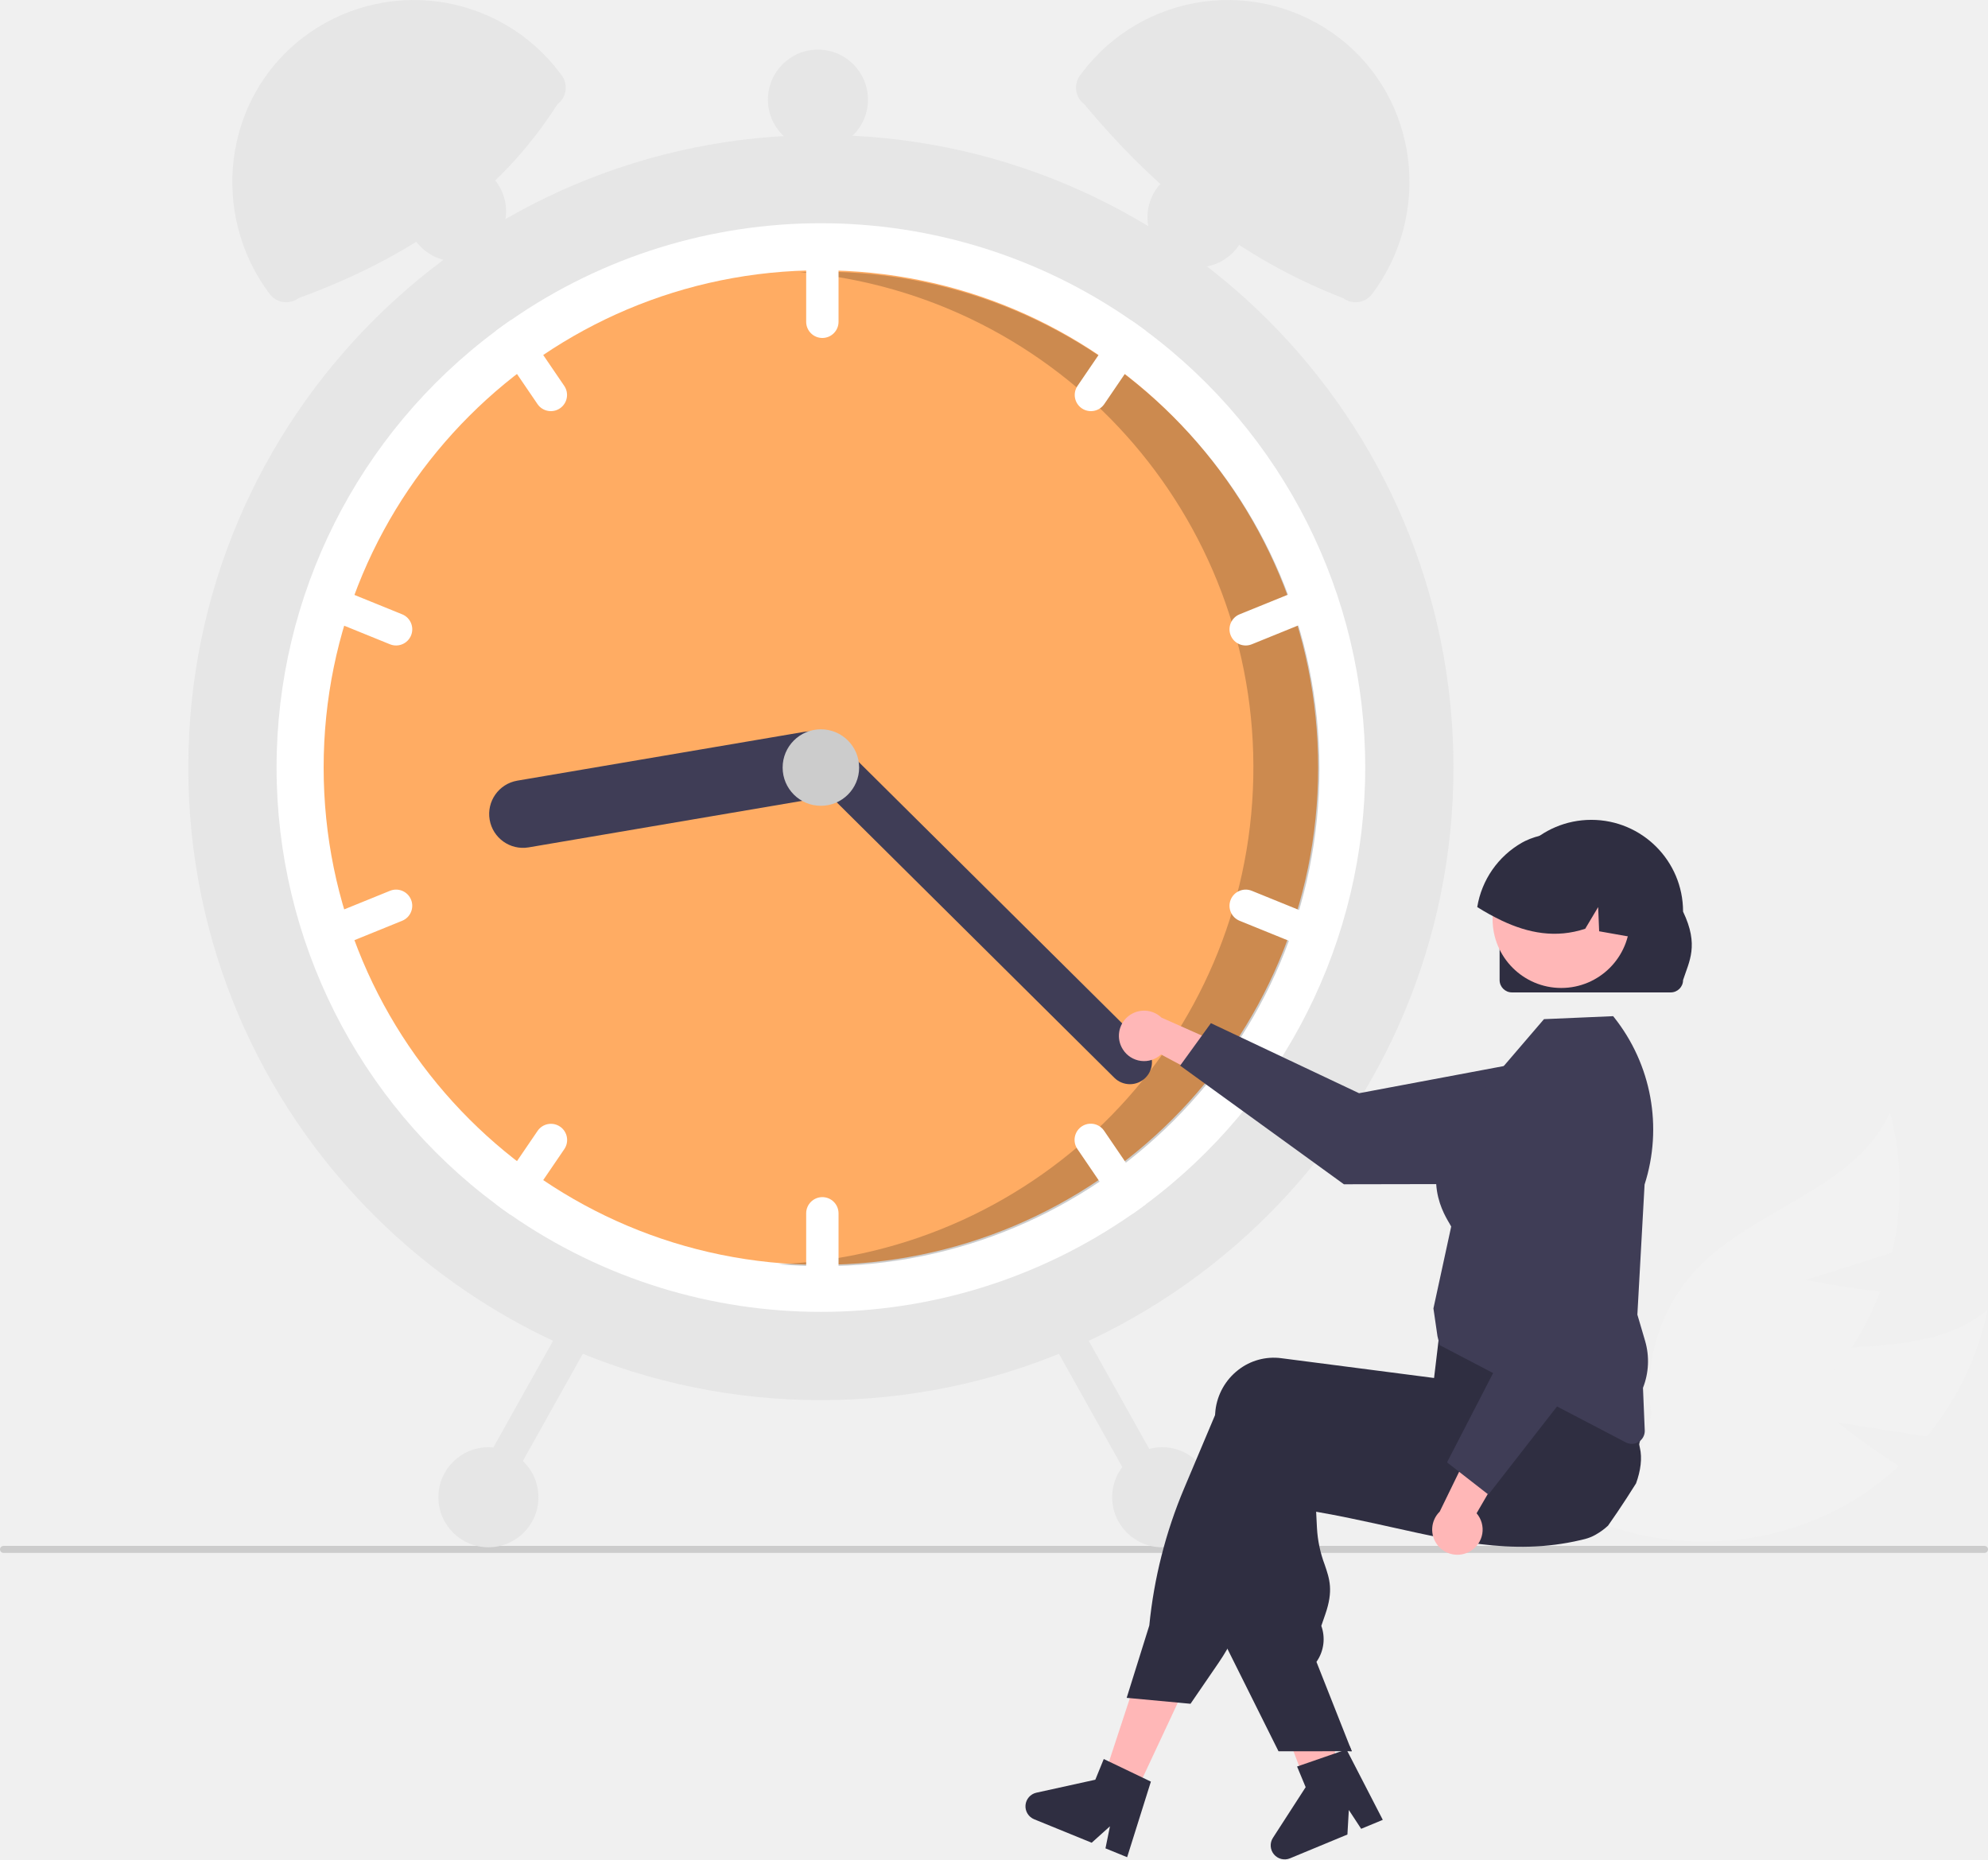
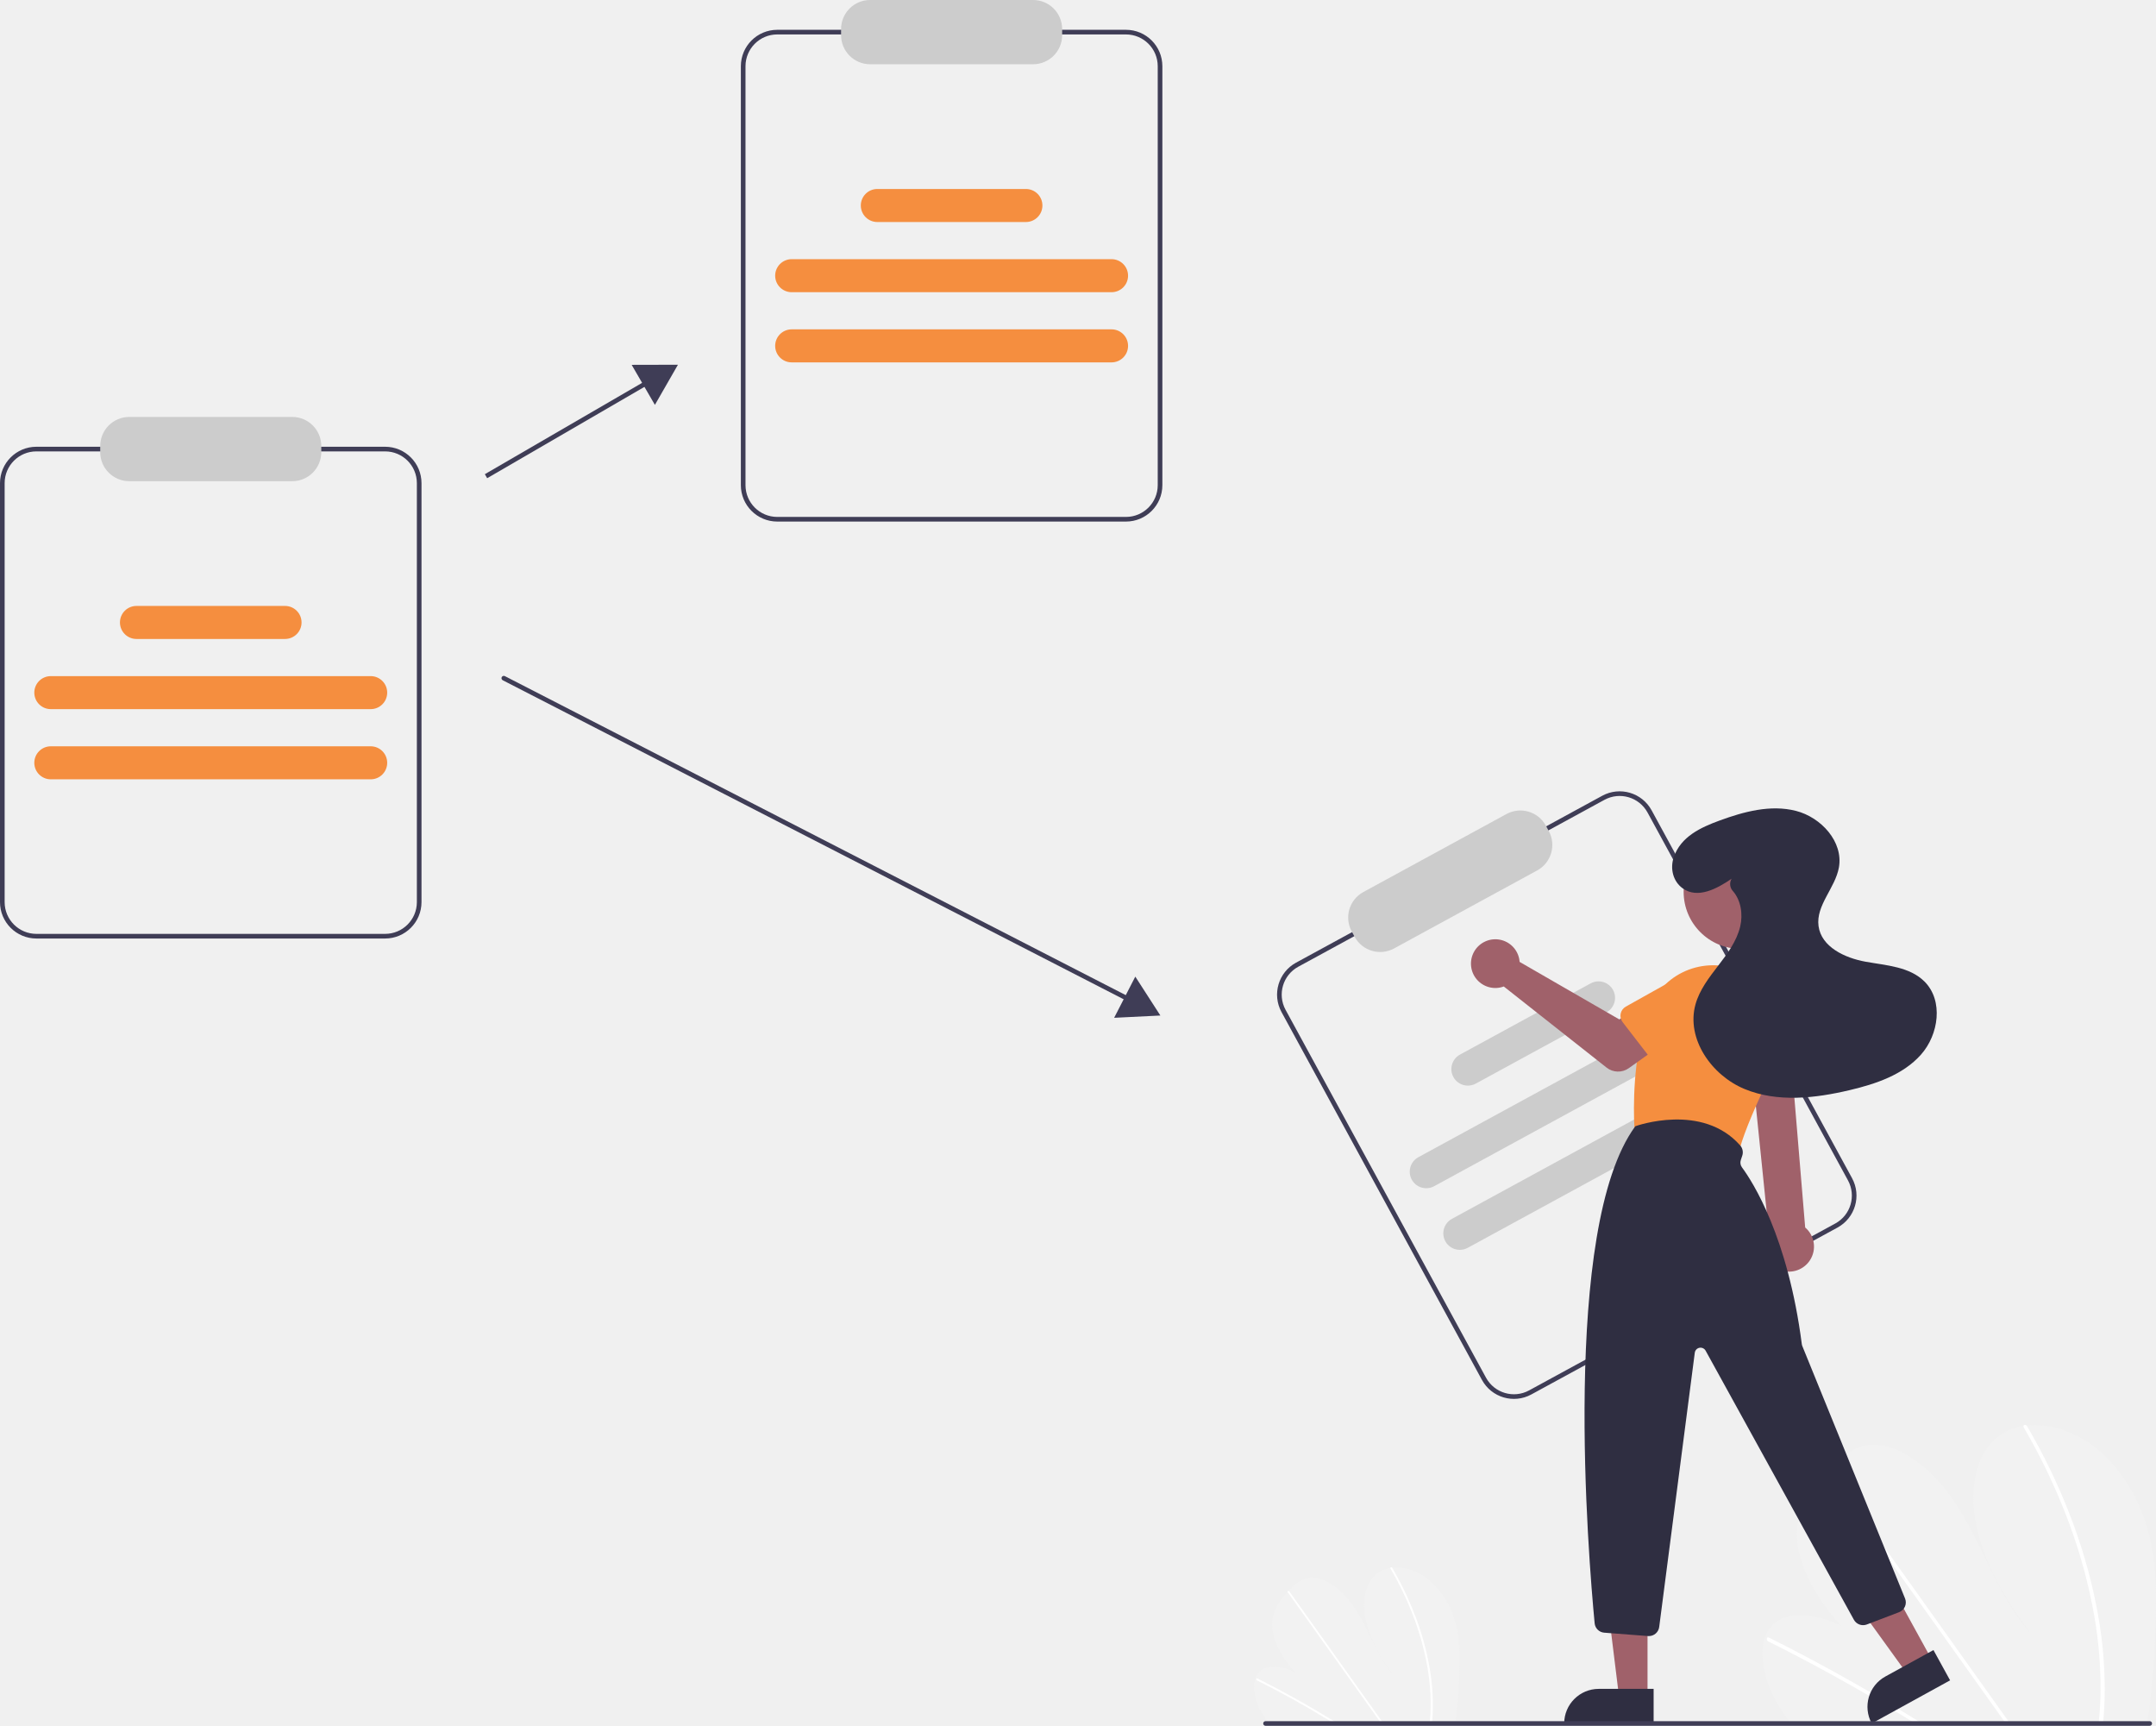
- <svg xmlns="http://www.w3.org/2000/svg" data-name="Layer 1" width="675.67" height="631.947" viewBox="0 0 675.67 631.947">
-   <path d="M886.757,617.484l30.311,4.737a98.985,98.985,0,0,0,20.604-42.939c-22.164,18.143-55.869,8.502-82.745,18.407A59.54,59.54,0,0,0,819.307,635.033L804.494,650.97A99.77,99.77,0,0,0,887.905,646.378a96.372,96.372,0,0,0,19.64-14.099C896.939,625.6,886.757,617.484,886.757,617.484Z" transform="translate(-262.165 -134.0265)" fill="#f2f2f2" />
-   <path d="M875.996,569.007l29.242-9.278a98.985,98.985,0,0,0-.708-47.621c-11.746,26.123-46.214,32.526-65.851,53.377a59.54,59.54,0,0,0-15.227,49.31l-6.151,20.871a99.77,99.77,0,0,0,72.609-41.31,96.373,96.373,0,0,0,11.291-21.379C888.73,571.73,875.996,569.007,875.996,569.007Z" transform="translate(-262.165 -134.0265)" fill="#f2f2f2" />
-   <path d="M937.835,660.625a1.186,1.186,0,0,1-1.19,1.19H263.355a1.19,1.19,0,0,1,0-2.38h673.29A1.187,1.187,0,0,1,937.835,660.625Z" transform="translate(-262.165 -134.0265)" fill="#ccc" />
-   <circle cx="278.998" cy="260.866" r="215" fill="#e6e6e6" />
-   <path d="M726.163,394.892a184.744,184.744,0,0,1-74.67,148.51c-1.55,1.16-3.13,2.29-4.72,3.39a185.031,185.031,0,0,1-211.22,0c-1.59-1.1-3.17-2.23-4.72-3.39a185.02,185.02,0,0,1,0-297.02c1.55-1.16,3.13-2.29,4.72-3.39a185.031,185.031,0,0,1,211.22,0c1.59,1.1,3.17,2.23,4.72,3.39A184.744,184.744,0,0,1,726.163,394.892Z" transform="translate(-262.165 -134.0265)" fill="#fff" />
-   <circle cx="278.998" cy="260.866" r="169" fill="#ffac63" />
-   <path d="M541.604,226.365c-2.562,0-5.108.067-7.642.18a168.995,168.995,0,0,1-7.156,337.168c4.878.423,9.811.652,14.799.652a169,169,0,0,0,0-338Z" transform="translate(-262.165 -134.0265)" opacity="0.2" />
-   <path d="M541.663,213.892a5.51,5.51,0,0,0-5.5,5.5v24a5.5,5.5,0,0,0,11,0v-24A5.51,5.51,0,0,0,541.663,213.892Z" transform="translate(-262.165 -134.0265)" fill="#fff" />
-   <path d="M651.493,246.382c-1.55-1.16-3.13-2.29-4.72-3.39a5.497,5.497,0,0,0-4.9,2.39l-13.51,19.83a5.499,5.499,0,0,0,9.09,6.19l13.51-19.83A5.464,5.464,0,0,0,651.493,246.382Z" transform="translate(-262.165 -134.0265)" fill="#fff" />
-   <path d="M712.873,336.802a5.493,5.493,0,0,0-7.16-3.02l-22.24,9.03a5.499,5.499,0,0,0,4.14,10.19l22.24-9.03A5.512,5.512,0,0,0,712.873,336.802Z" transform="translate(-262.165 -134.0265)" fill="#fff" />
-   <path d="M453.963,265.212l-13.51-19.83a5.497,5.497,0,0,0-4.9-2.39c-1.59,1.1-3.17,2.23-4.72,3.39a5.464,5.464,0,0,0,.53,5.19l13.51,19.83a5.499,5.499,0,0,0,9.09-6.19Z" transform="translate(-262.165 -134.0265)" fill="#fff" />
-   <path d="M398.853,342.812l-22.24-9.03a5.499,5.499,0,0,0-4.14,10.19l22.24,9.03a5.499,5.499,0,0,0,4.14-10.19Z" transform="translate(-262.165 -134.0265)" fill="#fff" />
-   <path d="M541.663,540.892a5.51,5.51,0,0,0-5.5,5.5v24a5.5,5.5,0,0,0,11,0v-24A5.51,5.51,0,0,0,541.663,540.892Z" transform="translate(-262.165 -134.0265)" fill="#fff" />
-   <path d="M650.963,538.212l-13.51-19.83a5.499,5.499,0,1,0-9.09,6.19l13.51,19.83a5.497,5.497,0,0,0,4.9,2.39c1.59-1.1,3.17-2.23,4.72-3.39A5.464,5.464,0,0,0,650.963,538.212Z" transform="translate(-262.165 -134.0265)" fill="#fff" />
-   <path d="M709.853,445.812l-22.24-9.03a5.499,5.499,0,0,0-4.14,10.19l22.24,9.03a5.499,5.499,0,0,0,4.14-10.19Z" transform="translate(-262.165 -134.0265)" fill="#fff" />
-   <path d="M452.513,516.932a5.5,5.5,0,0,0-7.64,1.45l-13.51,19.83a5.464,5.464,0,0,0-.53,5.19c1.55,1.16,3.13,2.29,4.72,3.39a5.497,5.497,0,0,0,4.9-2.39l13.51-19.83A5.498,5.498,0,0,0,452.513,516.932Z" transform="translate(-262.165 -134.0265)" fill="#fff" />
-   <path d="M401.873,439.802a5.493,5.493,0,0,0-7.16-3.02l-22.24,9.03a5.499,5.499,0,0,0,4.14,10.19l22.24-9.03A5.512,5.512,0,0,0,401.873,439.802Z" transform="translate(-262.165 -134.0265)" fill="#fff" />
-   <path d="M548.799,392.163a11.513,11.513,0,0,1-9.409,13.266l-97.598,16.601a11.5,11.5,0,0,1-3.857-22.674l97.598-16.601A11.513,11.513,0,0,1,548.799,392.163Z" transform="translate(-262.165 -134.0265)" fill="#3f3d56" />
-   <path d="M651.518,500.294a7.508,7.508,0,0,1-10.607.042l-105.063-104.239a7.5,7.5,0,0,1,10.565-10.648l105.063,104.239A7.508,7.508,0,0,1,651.518,500.294Z" transform="translate(-262.165 -134.0265)" fill="#3f3d56" />
-   <circle cx="278.998" cy="260.866" r="13" fill="#ccc" />
-   <path d="M451.619,169.471c-19.955,31.372-50.401,52.193-87.95,65.87a7.059,7.059,0,0,1-9.882-1.418l0,0c-20.396-27.232-15.791-66.153,11.128-86.962a62.068,62.068,0,0,1,87.558,11.875l.564.753A7.059,7.059,0,0,1,451.619,169.471Z" transform="translate(-262.165 -134.0265)" fill="#e6e6e6" />
-   <path d="M629.852,158.836a62.068,62.068,0,0,1,87.558-11.875c26.918,20.809,31.524,59.729,11.128,86.962l0,0a7.059,7.059,0,0,1-9.882,1.418c-34.857-13.345-63.442-36.439-87.95-65.87a7.059,7.059,0,0,1-1.418-9.882Z" transform="translate(-262.165 -134.0265)" fill="#e6e6e6" />
-   <path d="M621.106,581.161a5.51,5.51,0,0,0-2.114,7.485l31.742,56.723a5.5,5.5,0,0,0,9.599-5.372l-31.742-56.723A5.51,5.51,0,0,0,621.106,581.161Z" transform="translate(-262.165 -134.0265)" fill="#e6e6e6" />
-   <path d="M453.734,583.274,421.992,639.997a5.5,5.5,0,0,0,9.599,5.372l31.742-56.723a5.5,5.5,0,1,0-9.599-5.372Z" transform="translate(-262.165 -134.0265)" fill="#e6e6e6" />
-   <circle cx="394.998" cy="508.866" r="17" fill="#e6e6e6" />
-   <circle cx="406.998" cy="73.866" r="17" fill="#e6e6e6" />
-   <circle cx="277.998" cy="33.866" r="17" fill="#e6e6e6" />
-   <circle cx="154.998" cy="71.866" r="17" fill="#e6e6e6" />
-   <circle cx="165.998" cy="508.866" r="17" fill="#e6e6e6" />
-   <path d="M643.828,490.733a8.516,8.516,0,0,0,12.95,1.677l26.676,14.293-1.431-15.661L656.911,479.87a8.562,8.562,0,0,0-13.083,10.863Z" transform="translate(-262.165 -134.0265)" fill="#ffb7b7" />
-   <path d="M663.264,496.199l10.453-14.43,50.36,23.807,62.667-11.758a21.471,21.471,0,0,1,25.43,21.063h0a21.494,21.494,0,0,1-21.431,21.51l-71.816.133Z" transform="translate(-262.165 -134.0265)" fill="#3f3d56" />
-   <polygon points="384.999 611.399 374.422 606.341 388.951 562.133 404.56 569.599 384.999 611.399" fill="#ffb7b7" />
-   <path d="M718.07,738.299c-.769.482-1.538.956-2.315,1.43-1.546.948-3.107,1.88-4.669,2.797-.785.458-1.577.917-2.362,1.367v.023l-.047.008-.016.008-1.196.295-1.717-4.537-.792-2.09-1.119-2.96-2.051-5.415-10.799-28.511,16.788-4.141.629,2.571h.008l.311,1.274,5.865,23.788,1.196,4.863.039.148.722,2.905.622,2.517.691,2.812Z" transform="translate(-262.165 -134.0265)" fill="#ffb7b7" />
-   <path d="M818.218,638.174c-1.064,1.709-2.152,3.41-3.247,5.096q-3.053,4.708-6.269,9.276c0,.008-.008.008-.016.016a21.934,21.934,0,0,1-4.117,3.006c-.062.047-.132.078-.194.117a15.18,15.18,0,0,1-3.465,1.391c-.435.109-.878.217-1.313.326-1.569.373-3.123.691-4.669.971-2.75.489-5.469.839-8.173,1.057-.218.023-.435.039-.653.054-11.117.816-21.939-.497-33.235-2.649-5.578-1.057-11.272-2.323-17.169-3.636-1.927-.435-3.861-.862-5.819-1.29-.148-.031-.303-.07-.458-.101-2.797-.614-5.64-1.22-8.553-1.818-3.667-.754-7.45-1.484-11.381-2.175l.28,5.539a41.689,41.689,0,0,0,2.626,12.453c1.678,4.91,3.006,8.794.202,16.881l-1.352,3.915a13.372,13.372,0,0,1-1.375,11.832l-.272.412,11.272,28.519.73,1.849h-5.772l-7.101.008H696.692l-17.363-34.835-.831-1.663v-.085l1.795-66.943c.023-.59.07-1.189.148-1.779a20.353,20.353,0,0,1,7.745-13.704,19.6,19.6,0,0,1,14.597-3.993l5.943.769,12.143,1.569,8.553,1.111.171.023,25.225,3.263,1.81-7.38.334-.124,10.62-3.892,36.731-13.463.093-.031,2.416-.886.287.466c.085.14.171.28.249.42a71.999,71.999,0,0,1,5.803,13.471,211.477,211.477,0,0,1,6.098,23.283q.105.513.186.932l.023.085c.023.132.039.217.047.241C820.363,629.605,819.772,633.909,818.218,638.174Z" transform="translate(-262.165 -134.0265)" fill="#2f2e41" />
-   <path d="M819.769,613.503c-.117-.497-.264-1.002-.419-1.492a106.29,106.29,0,0,0-4.304-10.892c-1.833-4.04-4.032-8.367-6.65-13.051q-1.899-3.403-4.086-7.077-1.095-1.841-2.276-3.752a1.972,1.972,0,0,0-.101-.171l-.225-.373-36.342,4.863-13.533,1.81-.808,6.743-.194,1.67c-.008,0-.008,0,0,.008l-.544,4.552v.008l-.722,6.013-.062-.008-20.082-2.603-20.696-2.68-11.117-1.437a19.588,19.588,0,0,0-14.597,3.993,20.363,20.363,0,0,0-7.745,13.704c-.07.544-.117,1.103-.14,1.655l-10.488,24.852a160.343,160.343,0,0,0-11.855,46.643l-7.691,24.588,1.095.101,16.299,1.515,4.304.404,9.478-13.836c1.08-1.577,2.105-3.201,3.061-4.863a73.861,73.861,0,0,0,4.187-8.421l20.502-48.788q2.377.408,4.708.777,10.779,1.748,20.696,2.851c21.496,2.401,40.11,2.587,56.681.552q6.98-.851,13.494-2.237,2.389-.501,4.716-1.08c.365-.085.722-.171,1.08-.264a19.825,19.825,0,0,0,13.867-12.958A20.228,20.228,0,0,0,819.769,613.503Z" transform="translate(-262.165 -134.0265)" fill="#2f2e41" />
-   <path d="M650.542,738.207l-11.443-5.485-1.795-.862-2.867,7.038-20.012,4.405a4.748,4.748,0,0,0-.777,9.035l19.554,7.979,6.207-5.586-1.523,7.497,7.365,3.006,8.072-25.691Z" transform="translate(-262.165 -134.0265)" fill="#2f2e41" />
-   <polygon points="458.703 593.34 459.434 595.189 458.703 595.189 458.703 593.34" fill="#2f2e41" />
-   <path d="M716.883,729.611,704.892,733.765l-1.882.65,2.915,7.018-11.121,17.211a4.748,4.748,0,0,0,5.805,6.967l19.508-8.089.48-8.337,4.193,6.398,7.349-3.046-12.341-23.935Z" transform="translate(-262.165 -134.0265)" fill="#2f2e41" />
-   <path d="M816.778,624.759a4.404,4.404,0,0,1-2.043-.507l-63.274-33.062-.731-2.993-1.378-9.472.019-.089,6.018-27.743c-.11-.238-.341-.629-.601-1.07-2.687-4.552-10.862-18.405,4.741-37.48l27.395-31.939,23.513-1.012.268.338A61.242,61.242,0,0,1,821.115,536.617l-2.448,44.217,2.626,8.93a24.639,24.639,0,0,1-.722,15.944l.602,14.459a4.417,4.417,0,0,1-4.395,4.592Z" transform="translate(-262.165 -134.0265)" fill="#3f3d56" />
-   <path d="M761.892,661.224a8.516,8.516,0,0,0,2.126-12.884L779.231,622.178l-15.702.885-12.039,24.708a8.562,8.562,0,0,0,10.402,13.453Z" transform="translate(-262.165 -134.0265)" fill="#ffb7b7" />
-   <path d="M768.031,641.99l-14.057-10.949,25.544-49.501L769.946,518.501a21.471,21.471,0,0,1,21.934-24.682h0a21.494,21.494,0,0,1,20.752,22.166l-2.365,71.777Z" transform="translate(-262.165 -134.0265)" fill="#3f3d56" />
-   <path id="f4e08e8b-ef08-4d70-8ad3-b81af8a71ff9-112" data-name="a1ca5f83-7fa1-45b1-9d3b-bf096f25c0e5" d="M771.842,467.131V443.864a31.177,31.177,0,1,1,62.354-.04v.04c5.495,11.451,2.057,16.895,0,23.267a4.193,4.193,0,0,1-4.186,4.186H776.03A4.193,4.193,0,0,1,771.842,467.131Z" transform="translate(-262.165 -134.0265)" fill="#2f2e41" />
-   <circle cx="530.632" cy="312.441" r="23.337" fill="#ffb7b7" />
-   <path d="M817.22,452.586c-.212-.033-.423-.078-.635-.111-3.64-.646-7.28-1.28-10.91-1.937l-.334-8.227-4.397,7.369c-10.03,3.329-19.415,1.447-28.242-2.705a79.737,79.737,0,0,1-8.461-4.664,30.927,30.927,0,0,1,15.196-21.886c.334-.189.657-.356.991-.523a.011.011,0,0,0,.011-.011c.568-.267,1.147-.523,1.726-.757a25.707,25.707,0,0,1,26.985,5.232C816.274,431.167,819.48,442.4,817.22,452.586Z" transform="translate(-262.165 -134.0265)" fill="#2f2e41" />
+ <svg xmlns="http://www.w3.org/2000/svg" data-name="Layer 1" width="929.013" height="743.5" viewBox="0 0 929.013 743.5">
+   <path d="M1064.489,770.844a381.146,381.146,0,0,1-3.593,48.975c-.079.57-.164,1.14-.243,1.71l-153.448-.857c-.451-.566-.894-1.139-1.324-1.719-1.433-1.919-2.775-3.892-4.008-5.933-5.924-9.834-8.637-21.347-5.919-29.29l.049-.123a13.939,13.939,0,0,1,2.72-4.727c6.197-6.976,18.726-5.813,30.096-.182-10.198-11.163-18.319-25.249-18.936-37.823-.605-12.264,5.808-21.025,12.763-28.471.228-.246.456-.485.685-.725.111-.123.228-.239.339-.362,5.427-5.674,11.754-11.267,20.911-10.591,10.043.743,21.179,9.156,28.986,18.959,7.808,9.796,12.996,20.924,18.255,31.785,5.266,10.854,10.963,21.985,19.412,31.262-11.445-14.476-20.672-30.946-24.081-46.965s-.409-31.403,9.791-38.948a23.857,23.857,0,0,1,10.45-4.216c.44-.073.887-.133,1.341-.185,9.442-1.074,20.716,2.191,30.308,9.997,10.563,8.595,17.887,21.336,21.531,33.432C1064.218,747.943,1064.607,759.587,1064.489,770.844Z" transform="translate(-135.4934 -78.25)" fill="#f2f2f2" />
+   <path d="M964.095,820.989l-2.934-.016q-1.397-.874-2.808-1.727c-.582-.367-1.171-.721-1.76-1.082q-14.599-8.916-29.381-17.105-14.768-8.196-29.685-15.636a1.23,1.23,0,0,1-.707-1.406.354.354,0,0,1,.049-.103c.139-.26.449-.369.901-.146,1.22.612,2.447,1.223,3.666,1.849q14.958,7.568,29.787,15.891,14.819,8.32,29.469,17.374c.205.125.411.257.616.381C962.239,819.838,963.163,820.414,964.095,820.989Z" transform="translate(-135.4934 -78.25)" fill="#fff" />
+   <path d="M1001.928,821.201l-1.814-.01c-.409-.573-.811-1.145-1.221-1.718q-14.422-20.224-28.839-40.449-23.608-33.11-47.202-66.221a1.169,1.169,0,0,1-.204-.4c-.135-.489.224-.775.685-.725a1.378,1.378,0,0,1,.959.61q13.236,18.568,26.465,37.123,23.485,32.945,46.964,65.883c.996,1.394,1.991,2.795,2.987,4.188C1001.116,820.055,1001.525,820.628,1001.928,821.201Z" transform="translate(-135.4934 -78.25)" fill="#fff" />
+   <path d="M1042.35,810.664c-.093,3.058-.295,6.067-.559,9.048q-.077.855-.154,1.71l-1.904-.011c.058-.57.116-1.14.168-1.71.402-4.307.688-8.663.726-13.136a183.261,183.261,0,0,0-3.608-36.94,230,230,0,0,0-11.174-38.378,263.557,263.557,0,0,0-18.282-37.971,1.014,1.014,0,0,1-.168-.674c.079-.543.801-.703,1.341-.185a1.576,1.576,0,0,1,.273.345q1.317,2.265,2.586,4.544a263.374,263.374,0,0,1,17.498,38.104,228.913,228.913,0,0,1,10.417,38.435A180.799,180.799,0,0,1,1042.35,810.664Z" transform="translate(-135.4934 -78.25)" fill="#fff" />
+   <path d="M764.442,794.599a199.181,199.181,0,0,1-1.878,25.593c-.041.298-.086.596-.127.894l-80.188-.448c-.235-.296-.467-.595-.692-.898-.749-1.003-1.45-2.034-2.094-3.1-3.096-5.139-4.513-11.155-3.093-15.306l.025-.065a7.284,7.284,0,0,1,1.422-2.47c3.238-3.645,9.786-3.038,15.728-.095-5.329-5.834-9.573-13.195-9.895-19.765-.316-6.409,3.035-10.987,6.67-14.878.119-.129.239-.254.358-.379.058-.064.119-.125.177-.189,2.836-2.965,6.142-5.888,10.928-5.534,5.248.388,11.067,4.785,15.147,9.907,4.08,5.119,6.791,10.935,9.54,16.61,2.752,5.672,5.729,11.489,10.144,16.337-5.981-7.565-10.803-16.172-12.584-24.543s-.214-16.411,5.117-20.353a12.467,12.467,0,0,1,5.461-2.203c.23-.038.464-.069.701-.097,4.934-.561,10.826,1.145,15.838,5.224A36.461,36.461,0,0,1,762.396,776.311C764.3,782.632,764.503,788.717,764.442,794.599Z" transform="translate(-135.4934 -78.25)" fill="#f2f2f2" />
+   <path d="M711.978,820.804l-1.533-.009q-.73-.457-1.468-.902c-.304-.192-.612-.377-.92-.565q-7.629-4.66-15.354-8.939-7.718-4.283-15.513-8.171a.643.643,0,0,1-.369-.735.185.185,0,0,1,.026-.054c.072-.136.234-.193.471-.076.637.32,1.279.639,1.916.966q7.816,3.955,15.566,8.304,7.744,4.348,15.4,9.079c.107.065.215.134.322.199C711.008,820.203,711.491,820.504,711.978,820.804Z" transform="translate(-135.4934 -78.25)" fill="#fff" />
+   <path d="M731.748,820.915l-.948-.005c-.214-.299-.424-.599-.638-.898q-7.537-10.569-15.07-21.138-12.337-17.303-24.667-34.605a.611.611,0,0,1-.107-.209c-.07-.255.117-.405.358-.379a.72.72,0,0,1,.501.319q6.917,9.703,13.83,19.4,12.273,17.216,24.542,34.429c.52.728,1.041,1.46,1.561,2.189C731.324,820.316,731.538,820.616,731.748,820.915Z" transform="translate(-135.4934 -78.25)" fill="#fff" />
+   <path d="M752.872,815.409c-.048,1.598-.154,3.17-.292,4.728q-.04.447-.08.894l-.995-.006c.03-.298.061-.596.088-.894.21-2.251.359-4.527.38-6.865a95.768,95.768,0,0,0-1.885-19.304,120.193,120.193,0,0,0-5.839-20.055,137.728,137.728,0,0,0-9.554-19.843.53.53,0,0,1-.088-.352c.041-.284.419-.368.701-.097a.824.824,0,0,1,.143.18q.688,1.184,1.352,2.374a137.633,137.633,0,0,1,9.144,19.912,119.623,119.623,0,0,1,5.444,20.085A94.481,94.481,0,0,1,752.872,815.409Z" transform="translate(-135.4934 -78.25)" fill="#fff" />
+   <path d="M301.447,482.574H151.166a15.69,15.69,0,0,1-15.672-15.672V286.387a15.69,15.69,0,0,1,15.672-15.672H301.447A15.69,15.69,0,0,1,317.119,286.387V466.901A15.69,15.69,0,0,1,301.447,482.574ZM151.166,272.714a13.688,13.688,0,0,0-13.672,13.672V466.901a13.688,13.688,0,0,0,13.672,13.672H301.447A13.688,13.688,0,0,0,315.119,466.901V286.387a13.688,13.688,0,0,0-13.672-13.672Z" transform="translate(-135.4934 -78.25)" fill="#3f3d56" />
+   <path d="M261.436,285.553H191.177a12.514,12.514,0,0,1-12.5-12.5v-2.677a12.514,12.514,0,0,1,12.5-12.5h70.259a12.514,12.514,0,0,1,12.5,12.5v2.677A12.514,12.514,0,0,1,261.436,285.553Z" transform="translate(-135.4934 -78.25)" fill="#ccc" />
+   <path d="M295.222,383.758H157.391a7.114,7.114,0,1,1,0-14.228H295.222a7.114,7.114,0,0,1,0,14.228Z" transform="translate(-135.4934 -78.25)" fill="#f58e3f" />
+   <path d="M295.222,413.992H157.391a7.114,7.114,0,1,1,0-14.228H295.222a7.114,7.114,0,0,1,0,14.228Z" transform="translate(-135.4934 -78.25)" fill="#f58e3f" />
+   <path d="M258.319,353.524h-64.025a7.114,7.114,0,1,1,0-14.228h64.025a7.114,7.114,0,1,1,0,14.228Z" transform="translate(-135.4934 -78.25)" fill="#f58e3f" />
+   <path d="M620.682,302.948H470.401A15.69,15.69,0,0,1,454.729,287.276V106.761a15.69,15.69,0,0,1,15.672-15.672H620.682a15.69,15.69,0,0,1,15.672,15.672V287.276A15.69,15.69,0,0,1,620.682,302.948ZM470.401,93.088A13.688,13.688,0,0,0,456.729,106.761V287.276a13.688,13.688,0,0,0,13.672,13.672H620.682a13.688,13.688,0,0,0,13.672-13.672V106.761a13.688,13.688,0,0,0-13.672-13.672Z" transform="translate(-135.4934 -78.25)" fill="#3f3d56" />
+   <path d="M580.671,105.927H510.412a12.514,12.514,0,0,1-12.5-12.5V90.75a12.514,12.514,0,0,1,12.5-12.5h70.259a12.514,12.514,0,0,1,12.5,12.5v2.677A12.514,12.514,0,0,1,580.671,105.927Z" transform="translate(-135.4934 -78.25)" fill="#ccc" />
+   <path d="M614.458,204.132H476.626a7.114,7.114,0,1,1,0-14.228H614.458a7.114,7.114,0,1,1,0,14.228Z" transform="translate(-135.4934 -78.25)" fill="#f58e3f" />
+   <path d="M614.458,234.366H476.626a7.114,7.114,0,1,1,0-14.228H614.458a7.114,7.114,0,1,1,0,14.228Z" transform="translate(-135.4934 -78.25)" fill="#f58e3f" />
+   <path d="M577.554,173.898h-64.025a7.114,7.114,0,1,1,0-14.228h64.025a7.114,7.114,0,0,1,0,14.228Z" transform="translate(-135.4934 -78.25)" fill="#f58e3f" />
+   <path d="M927.283,607.094l-131.957,71.914a15.69,15.69,0,0,1-21.261-6.262L687.683,514.242a15.69,15.69,0,0,1,6.262-21.261l131.957-71.914a15.69,15.69,0,0,1,21.261,6.262l86.382,158.505A15.69,15.69,0,0,1,927.283,607.094ZM694.902,494.737a13.688,13.688,0,0,0-5.463,18.548l86.382,158.505a13.688,13.688,0,0,0,18.548,5.463l131.957-71.914a13.688,13.688,0,0,0,5.463-18.548L845.407,428.286a13.688,13.688,0,0,0-18.548-5.463Z" transform="translate(-135.4934 -78.25)" fill="#3f3d56" />
+   <path d="M797.87,453.242l-61.692,33.621A12.514,12.514,0,0,1,719.22,481.869l-1.281-2.351a12.514,12.514,0,0,1,4.994-16.958l61.692-33.621a12.514,12.514,0,0,1,16.958,4.994L802.864,436.285A12.514,12.514,0,0,1,797.87,453.242Z" transform="translate(-135.4934 -78.25)" fill="#ccc" />
+   <path d="M874.531,523.306,753.505,589.262a7.114,7.114,0,1,1-6.808-12.493l121.026-65.957a7.114,7.114,0,0,1,6.808,12.493Z" transform="translate(-135.4934 -78.25)" fill="#ccc" />
+   <path d="M888.999,549.853,767.973,615.81a7.114,7.114,0,1,1-6.808-12.493l121.026-65.957a7.114,7.114,0,0,1,6.808,12.493Z" transform="translate(-135.4934 -78.25)" fill="#ccc" />
+   <path d="M827.659,514.418l-56.218,30.638a7.114,7.114,0,1,1-6.808-12.493l56.218-30.638a7.114,7.114,0,1,1,6.808,12.493Z" transform="translate(-135.4934 -78.25)" fill="#ccc" />
+   <rect x="339.421" y="261.994" width="81.277" height="2" transform="translate(-216.1628 148.1372) rotate(-30.13963)" fill="#3f3d56" />
+   <polygon points="282.194 174.428 292.122 157.132 272.179 157.179 282.194 174.428" fill="#3f3d56" />
+   <path d="M622.726,510.192a.995.995,0,0,1-.456-.11L352.121,371.309a1,1,0,0,1,.914-1.779l270.149,138.772a1,1,0,0,1-.458,1.89Z" transform="translate(-135.4934 -78.25)" fill="#3f3d56" />
+   <polygon points="480.081 438.479 500 437.5 489.195 420.738 480.081 438.479" fill="#3f3d56" />
+   <path d="M901.467,624.932a10.743,10.743,0,0,1-3.842-16.018l-8.033-78.54h17.36l6.384,76.69a10.801,10.801,0,0,1-11.87,17.868Z" transform="translate(-135.4934 -78.25)" fill="#a0616a" />
+   <circle cx="750.034" cy="384.218" r="24.561" fill="#a0616a" />
+   <path d="M879.939,576.008l-36.656-8.005a4.511,4.511,0,0,1-3.534-4.165c-.423-8.18-.728-29.34,5.573-49.094A29.748,29.748,0,0,1,883.548,495.794h0a29.762,29.762,0,0,1,16.901,41.09c-8.129,16.692-13.249,28.78-15.216,35.93a4.492,4.492,0,0,1-5.294,3.194Z" transform="translate(-135.4934 -78.25)" fill="#f58e3f" />
+   <polygon points="709.913 731.092 697.653 731.091 691.821 683.803 709.915 683.804 709.913 731.092" fill="#a0616a" />
+   <path d="M688.896,727.588h23.644a0,0,0,0,1,0,0v14.887a0,0,0,0,1,0,0H674.009a0,0,0,0,1,0,0v0A14.887,14.887,0,0,1,688.896,727.588Z" fill="#2f2e41" />
+   <polygon points="832.504 715.203 821.761 721.109 793.866 682.482 809.722 673.764 832.504 715.203" fill="#a0616a" />
+   <path d="M950.937,797.478h23.644a0,0,0,0,1,0,0V812.365a0,0,0,0,1,0,0H936.05a0,0,0,0,1,0,0v0A14.887,14.887,0,0,1,950.937,797.478Z" transform="translate(-405.1053 481.5608) rotate(-28.80096)" fill="#2f2e41" />
+   <path d="M845.63,783.082,826.756,781.628a4.488,4.488,0,0,1-4.134-4.05c-2.69-28.056-14.491-170.228,17.427-214l.089-.122.143-.053c.286-.104,28.75-10.255,45.082,8.347a4.498,4.498,0,0,1,.866,4.377l-.623,1.869a3.485,3.485,0,0,0,.496,3.173c4.532,6.127,19.786,29.725,25.782,76.128a3.466,3.466,0,0,0,.226.861L956.373,766.896a4.5,4.5,0,0,1-2.566,5.901l-13.928,5.307a4.525,4.525,0,0,1-5.543-2.034L870.438,660.139a2.5,2.5,0,0,0-4.668.886L850.437,779.173a4.499,4.499,0,0,1-4.458,3.921C845.863,783.094,845.747,783.09,845.63,783.082Z" transform="translate(-135.4934 -78.25)" fill="#2f2e41" />
+   <path d="M790.044,490.998a10.527,10.527,0,0,1,.239,1.64l42.957,24.782,10.441-6.011,11.131,14.572-17.45,12.438a8,8,0,0,1-9.598-.234l-44.297-34.946a10.497,10.497,0,1,1,6.576-12.241Z" transform="translate(-135.4934 -78.25)" fill="#a0616a" />
+   <path d="M833.83,514.943a4.495,4.495,0,0,1,2.211-3.025l19.713-11.023a12.497,12.497,0,0,1,15.327,19.744L855.364,536.961a4.5,4.5,0,0,1-6.804-.373l-13.884-17.994A4.495,4.495,0,0,1,833.83,514.943Z" transform="translate(-135.4934 -78.25)" fill="#f58e3f" />
+   <path d="M884.857,548.926a4.495,4.495,0,0,1-1.667-3.356l-.707-22.574a12.497,12.497,0,0,1,24.584-4.513l7.251,21.467a4.5,4.5,0,0,1-3.464,5.868l-22.366,4.039A4.495,4.495,0,0,1,884.857,548.926Z" transform="translate(-135.4934 -78.25)" fill="#f58e3f" />
+   <path d="M881.64,456.819c-6.313,4.321-14.601,8.762-21.049,4.161-4.234-3.021-5.567-8.615-3.851-13.525,3.087-8.829,11.569-12.715,19.681-15.695,10.544-3.873,22.026-6.954,32.911-4.181s20.506,13.313,18.541,24.373c-1.58,8.894-9.97,16.295-8.779,25.25,1.199,9.012,11.334,13.756,20.281,15.367s18.96,2.128,25.391,8.555c8.203,8.199,6.155,22.853-1.564,31.51s-19.367,12.58-30.654,15.248c-14.955,3.534-31.129,5.392-45.332-.474s-25.256-21.654-21.141-36.46c1.738-6.254,5.832-11.539,9.789-16.685s7.963-10.526,9.472-16.839c1.258-5.261.327-11.369-3.162-15.315a4.437,4.437,0,0,1-.594-5.186Z" transform="translate(-135.4934 -78.25)" fill="#2f2e41" />
+   <path d="M1061.804,821.75h-381a1,1,0,0,1,0-2h381a1,1,0,0,1,0,2Z" transform="translate(-135.4934 -78.25)" fill="#3f3d56" />
</svg>
